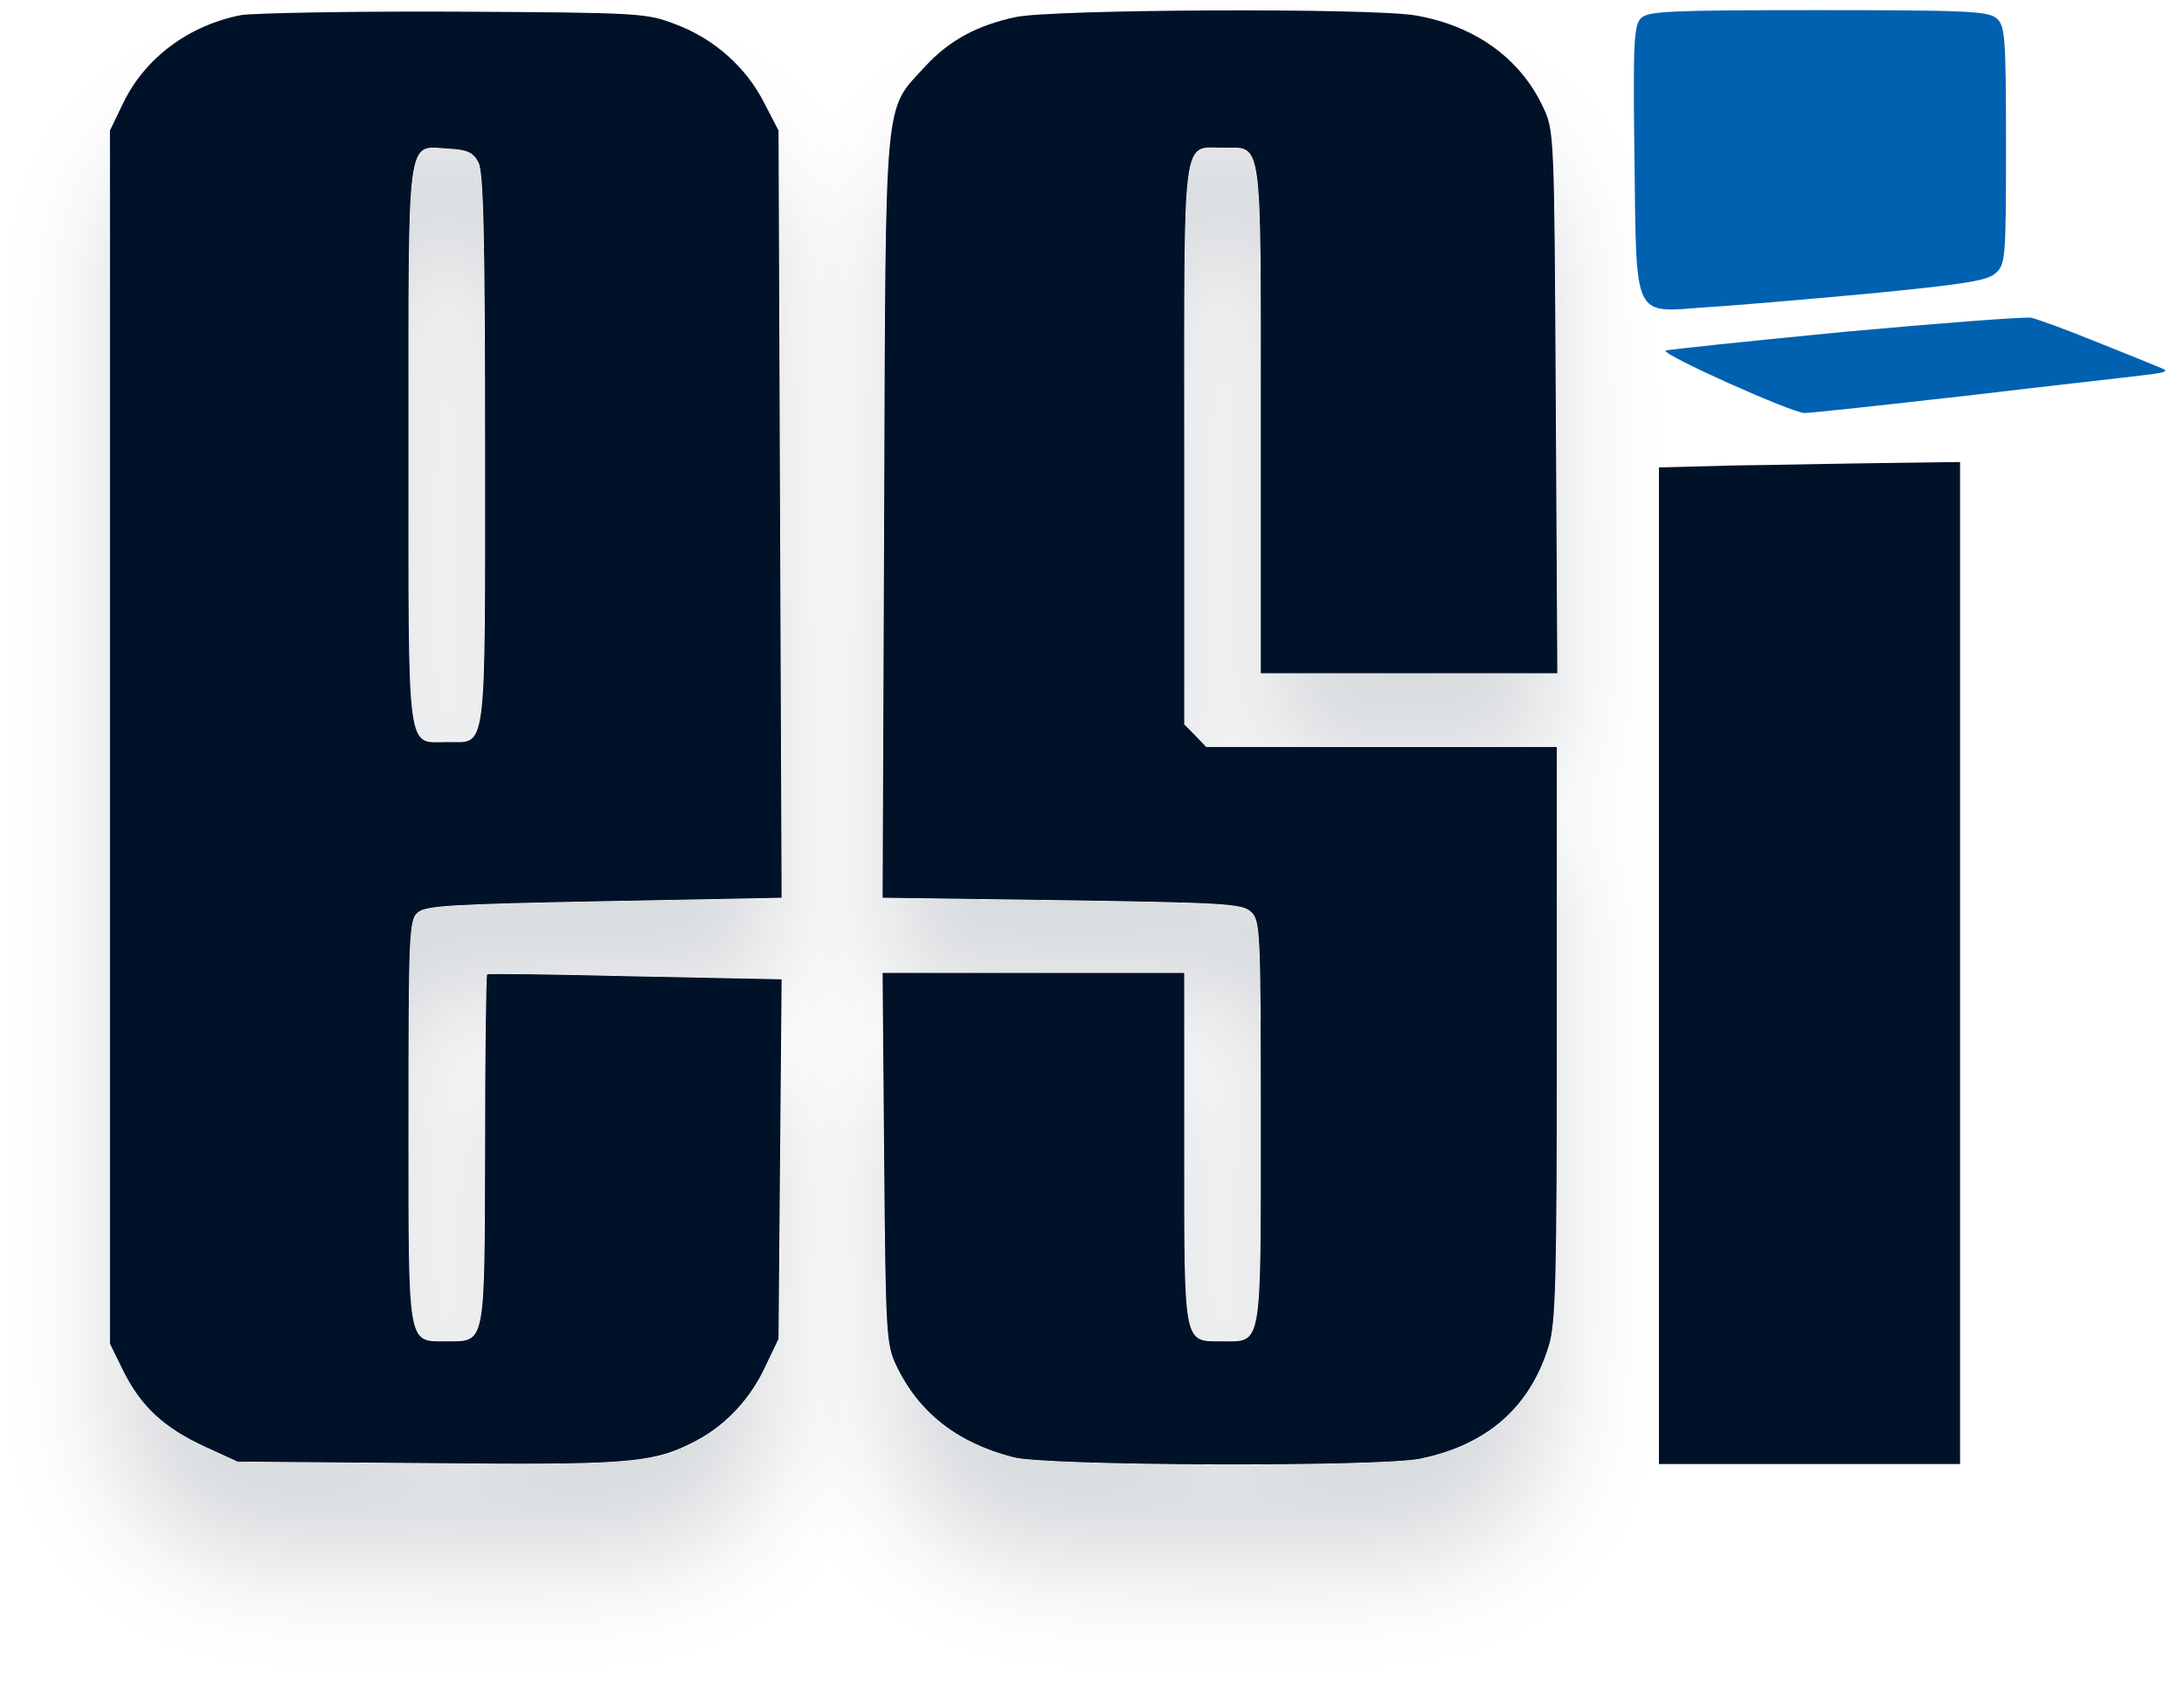
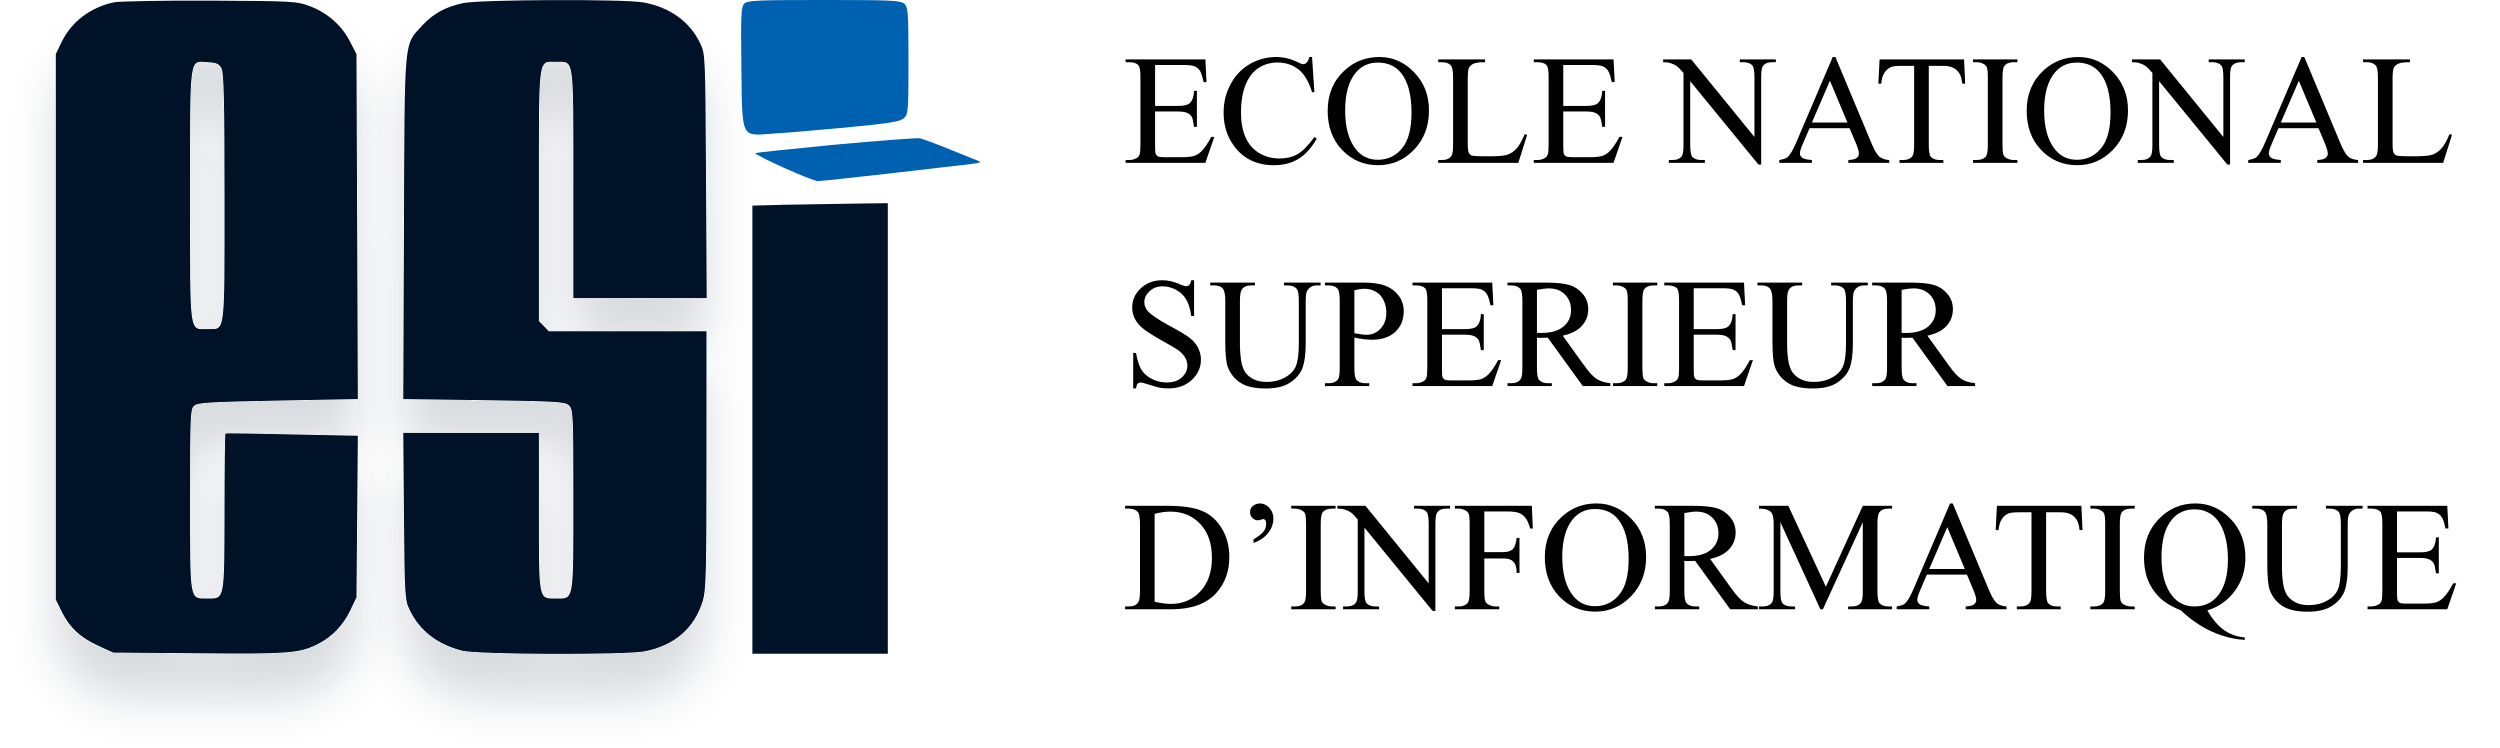
- <svg xmlns="http://www.w3.org/2000/svg" width="88" height="68" viewBox="0 0 88 68" fill="none">
-   <g filter="url(#filter0_d_1386_1595)">
-     <path d="M9.715 0.608C7.597 1.023 5.849 2.329 4.964 4.15L4.43 5.258V29.698V54.138L4.964 55.226C5.684 56.671 6.61 57.522 8.234 58.274L9.571 58.887L17.18 58.947C25.139 59.026 26.25 58.947 27.833 58.155C29.108 57.541 30.137 56.493 30.774 55.187L31.37 53.94L31.432 46.697L31.494 39.454L25.591 39.335C22.342 39.256 19.648 39.217 19.628 39.256C19.586 39.296 19.545 42.482 19.545 46.321C19.525 54.257 19.566 54.039 18.003 54.039C16.399 54.039 16.46 54.375 16.46 45.193C16.46 37.693 16.481 37.06 16.831 36.763C17.139 36.486 18.209 36.426 24.337 36.308L31.494 36.169L31.432 20.714L31.37 5.258L30.795 4.15C30.075 2.725 28.8 1.577 27.237 0.984C26.044 0.529 25.9 0.509 18.311 0.469C14.075 0.45 10.209 0.529 9.715 0.608ZM19.278 6.545C19.484 6.921 19.545 9.612 19.545 18.102C19.545 30.549 19.628 29.896 18.044 29.896C16.358 29.896 16.46 30.688 16.46 17.963C16.46 5.12 16.358 5.892 18.085 5.99C18.846 6.03 19.072 6.149 19.278 6.545Z" fill="#001228" />
+ <svg xmlns="http://www.w3.org/2000/svg" width="224" height="67" viewBox="0 0 224 67" fill="none">
+   <path d="M103.496 5.826V9.49H105.533C106.062 9.49 106.415 9.41 106.593 9.251C106.83 9.041 106.962 8.672 106.989 8.144H107.242V11.37H106.989C106.925 10.919 106.862 10.63 106.798 10.502C106.716 10.342 106.581 10.217 106.395 10.126C106.208 10.035 105.921 9.989 105.533 9.989H103.496V13.045C103.496 13.455 103.514 13.706 103.551 13.797C103.587 13.883 103.651 13.954 103.742 14.009C103.833 14.059 104.007 14.084 104.262 14.084H105.834C106.358 14.084 106.739 14.047 106.976 13.975C107.213 13.902 107.44 13.758 107.659 13.544C107.942 13.261 108.231 12.835 108.527 12.266H108.801L108.001 14.59H100.857V14.337H101.186C101.404 14.337 101.612 14.284 101.808 14.18C101.953 14.107 102.051 13.997 102.102 13.852C102.156 13.706 102.184 13.407 102.184 12.956V6.934C102.184 6.346 102.124 5.983 102.006 5.847C101.842 5.664 101.568 5.573 101.186 5.573H100.857V5.32H108.001L108.104 7.351H107.837C107.741 6.863 107.634 6.528 107.516 6.346C107.402 6.163 107.231 6.024 107.003 5.929C106.821 5.86 106.499 5.826 106.039 5.826H103.496ZM117.558 5.108L117.77 8.26H117.558C117.275 7.316 116.872 6.637 116.348 6.223C115.824 5.808 115.195 5.601 114.461 5.601C113.846 5.601 113.29 5.758 112.793 6.072C112.296 6.382 111.904 6.879 111.617 7.562C111.335 8.246 111.193 9.096 111.193 10.112C111.193 10.951 111.328 11.678 111.597 12.293C111.866 12.908 112.269 13.38 112.807 13.708C113.349 14.036 113.966 14.2 114.659 14.2C115.261 14.2 115.792 14.073 116.252 13.817C116.712 13.558 117.218 13.045 117.77 12.279L117.981 12.416C117.517 13.241 116.974 13.845 116.354 14.227C115.735 14.61 114.999 14.802 114.146 14.802C112.611 14.802 111.421 14.232 110.578 13.093C109.949 12.245 109.635 11.247 109.635 10.099C109.635 9.174 109.842 8.324 110.257 7.549C110.672 6.774 111.241 6.175 111.966 5.751C112.695 5.323 113.49 5.108 114.352 5.108C115.021 5.108 115.682 5.272 116.334 5.601C116.525 5.701 116.662 5.751 116.744 5.751C116.867 5.751 116.974 5.708 117.065 5.621C117.184 5.498 117.268 5.327 117.318 5.108H117.558ZM123.587 5.108C124.79 5.108 125.831 5.566 126.711 6.482C127.595 7.394 128.037 8.533 128.037 9.9C128.037 11.309 127.593 12.477 126.704 13.407C125.815 14.337 124.74 14.802 123.478 14.802C122.201 14.802 121.128 14.348 120.258 13.441C119.392 12.534 118.959 11.361 118.959 9.921C118.959 8.449 119.46 7.248 120.463 6.318C121.333 5.512 122.375 5.108 123.587 5.108ZM123.457 5.607C122.628 5.607 121.962 5.915 121.461 6.53C120.837 7.296 120.524 8.417 120.524 9.894C120.524 11.407 120.848 12.571 121.495 13.387C121.992 14.007 122.648 14.316 123.464 14.316C124.334 14.316 125.052 13.977 125.617 13.298C126.187 12.619 126.472 11.548 126.472 10.085C126.472 8.499 126.16 7.316 125.535 6.537C125.034 5.917 124.341 5.607 123.457 5.607ZM136.609 12.026L136.835 12.074L136.042 14.59H128.864V14.337H129.213C129.605 14.337 129.885 14.209 130.054 13.954C130.149 13.808 130.197 13.471 130.197 12.942V6.961C130.197 6.382 130.133 6.02 130.006 5.874C129.828 5.673 129.564 5.573 129.213 5.573H128.864V5.32H133.062V5.573C132.569 5.569 132.223 5.614 132.022 5.71C131.826 5.806 131.692 5.926 131.619 6.072C131.546 6.218 131.51 6.567 131.51 7.118V12.942C131.51 13.321 131.546 13.58 131.619 13.722C131.674 13.817 131.758 13.888 131.872 13.934C131.986 13.979 132.341 14.002 132.938 14.002H133.615C134.326 14.002 134.825 13.95 135.112 13.845C135.399 13.74 135.661 13.555 135.898 13.291C136.135 13.022 136.372 12.601 136.609 12.026ZM140.068 5.826V9.49H142.105C142.634 9.49 142.987 9.41 143.165 9.251C143.402 9.041 143.534 8.672 143.562 8.144H143.814V11.37H143.562C143.498 10.919 143.434 10.63 143.37 10.502C143.288 10.342 143.154 10.217 142.967 10.126C142.78 10.035 142.493 9.989 142.105 9.989H140.068V13.045C140.068 13.455 140.087 13.706 140.123 13.797C140.16 13.883 140.223 13.954 140.314 14.009C140.406 14.059 140.579 14.084 140.834 14.084H142.406C142.93 14.084 143.311 14.047 143.548 13.975C143.785 13.902 144.013 13.758 144.231 13.544C144.514 13.261 144.803 12.835 145.1 12.266H145.373L144.573 14.59H137.43V14.337H137.758C137.977 14.337 138.184 14.284 138.38 14.18C138.526 14.107 138.624 13.997 138.674 13.852C138.729 13.706 138.756 13.407 138.756 12.956V6.934C138.756 6.346 138.697 5.983 138.578 5.847C138.414 5.664 138.141 5.573 137.758 5.573H137.43V5.32H144.573L144.676 7.351H144.409C144.313 6.863 144.206 6.528 144.088 6.346C143.974 6.163 143.803 6.024 143.575 5.929C143.393 5.86 143.072 5.826 142.611 5.826H140.068ZM149.017 5.32H151.532L157.199 12.273V6.927C157.199 6.357 157.135 6.002 157.008 5.86C156.839 5.669 156.573 5.573 156.208 5.573H155.887V5.32H159.113V5.573H158.785C158.393 5.573 158.115 5.692 157.951 5.929C157.851 6.075 157.801 6.407 157.801 6.927V14.74H157.555L151.443 7.275V12.983C151.443 13.553 151.505 13.909 151.628 14.05C151.801 14.241 152.068 14.337 152.428 14.337H152.756V14.59H149.529V14.337H149.851C150.247 14.337 150.527 14.218 150.691 13.981C150.792 13.836 150.842 13.503 150.842 12.983V6.537C150.573 6.223 150.368 6.015 150.227 5.915C150.09 5.815 149.887 5.721 149.618 5.635C149.486 5.594 149.285 5.573 149.017 5.573V5.32ZM165.724 11.486H162.135L161.506 12.949C161.351 13.309 161.273 13.578 161.273 13.756C161.273 13.897 161.34 14.023 161.472 14.132C161.608 14.237 161.9 14.305 162.347 14.337V14.59H159.428V14.337C159.815 14.269 160.066 14.18 160.18 14.07C160.412 13.852 160.67 13.407 160.952 12.737L164.213 5.108H164.452L167.679 12.819C167.938 13.439 168.173 13.842 168.383 14.029C168.597 14.212 168.893 14.314 169.271 14.337V14.59H165.614V14.337C165.983 14.319 166.232 14.257 166.359 14.152C166.492 14.047 166.558 13.92 166.558 13.77C166.558 13.569 166.466 13.252 166.284 12.819L165.724 11.486ZM165.532 10.98L163.96 7.234L162.347 10.98H165.532ZM175.978 5.32L176.08 7.494H175.82C175.77 7.111 175.702 6.838 175.615 6.674C175.474 6.41 175.285 6.216 175.048 6.093C174.815 5.965 174.508 5.901 174.125 5.901H172.819V12.983C172.819 13.553 172.881 13.909 173.004 14.05C173.177 14.241 173.444 14.337 173.804 14.337H174.125V14.59H170.194V14.337H170.522C170.914 14.337 171.192 14.218 171.356 13.981C171.457 13.836 171.507 13.503 171.507 12.983V5.901H170.393C169.96 5.901 169.652 5.933 169.47 5.997C169.233 6.084 169.03 6.25 168.861 6.496C168.693 6.742 168.592 7.075 168.561 7.494H168.301L168.41 5.32H175.978ZM180.756 14.337V14.59H176.784V14.337H177.112C177.495 14.337 177.773 14.225 177.946 14.002C178.056 13.856 178.11 13.505 178.11 12.949V6.961C178.11 6.492 178.081 6.182 178.021 6.031C177.976 5.917 177.882 5.819 177.741 5.737C177.541 5.628 177.331 5.573 177.112 5.573H176.784V5.32H180.756V5.573H180.421C180.043 5.573 179.767 5.685 179.594 5.908C179.48 6.054 179.423 6.405 179.423 6.961V12.949C179.423 13.419 179.452 13.729 179.512 13.879C179.557 13.993 179.653 14.091 179.799 14.173C179.995 14.282 180.202 14.337 180.421 14.337H180.756ZM186.218 5.108C187.421 5.108 188.462 5.566 189.342 6.482C190.226 7.394 190.668 8.533 190.668 9.9C190.668 11.309 190.224 12.477 189.335 13.407C188.446 14.337 187.371 14.802 186.108 14.802C184.832 14.802 183.759 14.348 182.889 13.441C182.023 12.534 181.59 11.361 181.59 9.921C181.59 8.449 182.091 7.248 183.094 6.318C183.964 5.512 185.006 5.108 186.218 5.108ZM186.088 5.607C185.258 5.607 184.593 5.915 184.092 6.53C183.467 7.296 183.155 8.417 183.155 9.894C183.155 11.407 183.479 12.571 184.126 13.387C184.623 14.007 185.279 14.316 186.095 14.316C186.965 14.316 187.683 13.977 188.248 13.298C188.818 12.619 189.103 11.548 189.103 10.085C189.103 8.499 188.79 7.316 188.166 6.537C187.665 5.917 186.972 5.607 186.088 5.607ZM191.03 5.32H193.546L199.213 12.273V6.927C199.213 6.357 199.149 6.002 199.021 5.86C198.853 5.669 198.586 5.573 198.222 5.573H197.9V5.32H201.127V5.573H200.799C200.407 5.573 200.129 5.692 199.965 5.929C199.865 6.075 199.814 6.407 199.814 6.927V14.74H199.568L193.457 7.275V12.983C193.457 13.553 193.519 13.909 193.642 14.05C193.815 14.241 194.081 14.337 194.441 14.337H194.77V14.59H191.543V14.337H191.864C192.261 14.337 192.541 14.218 192.705 13.981C192.805 13.836 192.855 13.503 192.855 12.983V6.537C192.587 6.223 192.382 6.015 192.24 5.915C192.104 5.815 191.901 5.721 191.632 5.635C191.5 5.594 191.299 5.573 191.03 5.573V5.32ZM207.737 11.486H204.148L203.52 12.949C203.365 13.309 203.287 13.578 203.287 13.756C203.287 13.897 203.353 14.023 203.485 14.132C203.622 14.237 203.914 14.305 204.36 14.337V14.59H201.441V14.337C201.829 14.269 202.079 14.18 202.193 14.07C202.426 13.852 202.683 13.407 202.966 12.737L206.227 5.108H206.466L209.692 12.819C209.952 13.439 210.187 13.842 210.396 14.029C210.611 14.212 210.907 14.314 211.285 14.337V14.59H207.628V14.337C207.997 14.319 208.245 14.257 208.373 14.152C208.505 14.047 208.571 13.92 208.571 13.77C208.571 13.569 208.48 13.252 208.298 12.819L207.737 11.486ZM207.546 10.98L205.974 7.234L204.36 10.98H207.546ZM219.475 12.026L219.7 12.074L218.907 14.59H211.729V14.337H212.078C212.47 14.337 212.75 14.209 212.919 13.954C213.015 13.808 213.062 13.471 213.062 12.942V6.961C213.062 6.382 212.999 6.02 212.871 5.874C212.693 5.673 212.429 5.573 212.078 5.573H211.729V5.32H215.927V5.573C215.435 5.569 215.088 5.614 214.888 5.71C214.692 5.806 214.557 5.926 214.484 6.072C214.411 6.218 214.375 6.567 214.375 7.118V12.942C214.375 13.321 214.411 13.58 214.484 13.722C214.539 13.817 214.623 13.888 214.737 13.934C214.851 13.979 215.207 14.002 215.804 14.002H216.48C217.191 14.002 217.69 13.95 217.978 13.845C218.265 13.74 218.527 13.555 218.764 13.291C219.001 13.022 219.238 12.601 219.475 12.026ZM106.989 25.108V28.314H106.736C106.654 27.699 106.506 27.209 106.292 26.845C106.082 26.48 105.782 26.191 105.39 25.977C104.998 25.762 104.592 25.655 104.173 25.655C103.699 25.655 103.307 25.801 102.997 26.093C102.687 26.38 102.532 26.708 102.532 27.077C102.532 27.36 102.63 27.617 102.826 27.85C103.109 28.191 103.781 28.647 104.843 29.217C105.709 29.682 106.299 30.039 106.613 30.29C106.932 30.536 107.176 30.828 107.345 31.165C107.518 31.502 107.604 31.855 107.604 32.225C107.604 32.926 107.331 33.533 106.784 34.043C106.242 34.549 105.542 34.802 104.686 34.802C104.417 34.802 104.164 34.781 103.927 34.74C103.785 34.717 103.492 34.635 103.045 34.494C102.603 34.348 102.323 34.275 102.204 34.275C102.09 34.275 101.999 34.31 101.931 34.378C101.867 34.446 101.819 34.588 101.787 34.802H101.534V31.623H101.787C101.906 32.288 102.065 32.787 102.266 33.12C102.466 33.448 102.771 33.722 103.182 33.94C103.596 34.159 104.05 34.269 104.542 34.269C105.112 34.269 105.561 34.118 105.889 33.817C106.221 33.517 106.388 33.161 106.388 32.751C106.388 32.523 106.324 32.293 106.196 32.06C106.073 31.828 105.88 31.612 105.615 31.411C105.438 31.274 104.952 30.985 104.159 30.543C103.366 30.096 102.801 29.741 102.464 29.477C102.131 29.212 101.878 28.921 101.705 28.602C101.532 28.283 101.445 27.932 101.445 27.549C101.445 26.884 101.701 26.311 102.211 25.833C102.721 25.35 103.371 25.108 104.159 25.108C104.651 25.108 105.173 25.229 105.725 25.471C105.98 25.585 106.16 25.642 106.265 25.642C106.383 25.642 106.479 25.607 106.552 25.539C106.629 25.466 106.691 25.323 106.736 25.108H106.989ZM115.042 25.573V25.32H118.323V25.573H117.975C117.61 25.573 117.33 25.726 117.134 26.031C117.038 26.172 116.99 26.501 116.99 27.016V30.775C116.99 31.705 116.897 32.427 116.71 32.942C116.528 33.453 116.165 33.893 115.623 34.262C115.085 34.626 114.352 34.809 113.422 34.809C112.41 34.809 111.642 34.633 111.118 34.282C110.594 33.931 110.223 33.46 110.004 32.867C109.858 32.462 109.785 31.701 109.785 30.584V26.961C109.785 26.391 109.705 26.018 109.546 25.84C109.391 25.662 109.138 25.573 108.787 25.573H108.438V25.32H112.444V25.573H112.089C111.706 25.573 111.433 25.694 111.269 25.936C111.155 26.1 111.098 26.441 111.098 26.961V31.001C111.098 31.361 111.13 31.773 111.193 32.238C111.262 32.703 111.382 33.065 111.556 33.325C111.729 33.585 111.977 33.799 112.301 33.968C112.629 34.136 113.03 34.221 113.504 34.221C114.11 34.221 114.652 34.089 115.131 33.824C115.609 33.56 115.935 33.223 116.108 32.812C116.286 32.398 116.375 31.698 116.375 30.714V26.961C116.375 26.382 116.311 26.02 116.184 25.874C116.006 25.674 115.742 25.573 115.391 25.573H115.042ZM121.352 30.249V32.949C121.352 33.533 121.415 33.895 121.543 34.036C121.716 34.237 121.978 34.337 122.329 34.337H122.685V34.59H118.713V34.337H119.062C119.453 34.337 119.734 34.209 119.902 33.954C119.993 33.813 120.039 33.478 120.039 32.949V26.961C120.039 26.378 119.978 26.015 119.854 25.874C119.677 25.674 119.412 25.573 119.062 25.573H118.713V25.32H122.11C122.94 25.32 123.594 25.407 124.072 25.58C124.551 25.749 124.954 26.036 125.282 26.441C125.61 26.847 125.774 27.328 125.774 27.884C125.774 28.64 125.524 29.256 125.022 29.73C124.526 30.203 123.822 30.44 122.91 30.44C122.687 30.44 122.445 30.424 122.186 30.393C121.926 30.361 121.648 30.313 121.352 30.249ZM121.352 29.859C121.593 29.905 121.807 29.939 121.994 29.962C122.181 29.985 122.34 29.996 122.473 29.996C122.947 29.996 123.354 29.814 123.696 29.449C124.043 29.08 124.216 28.604 124.216 28.02C124.216 27.619 124.134 27.248 123.97 26.906C123.806 26.56 123.573 26.302 123.272 26.134C122.972 25.961 122.63 25.874 122.247 25.874C122.015 25.874 121.716 25.917 121.352 26.004V29.859ZM129.199 25.826V29.49H131.236C131.765 29.49 132.118 29.41 132.296 29.251C132.533 29.041 132.665 28.672 132.692 28.144H132.945V31.37H132.692C132.629 30.919 132.565 30.63 132.501 30.502C132.419 30.342 132.285 30.217 132.098 30.126C131.911 30.035 131.624 29.989 131.236 29.989H129.199V33.045C129.199 33.455 129.217 33.706 129.254 33.797C129.29 33.883 129.354 33.954 129.445 34.009C129.536 34.059 129.71 34.084 129.965 34.084H131.537C132.061 34.084 132.442 34.047 132.679 33.975C132.916 33.902 133.144 33.758 133.362 33.544C133.645 33.261 133.934 32.835 134.23 32.266H134.504L133.704 34.59H126.561V34.337H126.889C127.107 34.337 127.315 34.285 127.511 34.18C127.657 34.107 127.755 33.997 127.805 33.852C127.859 33.706 127.887 33.407 127.887 32.956V26.934C127.887 26.346 127.827 25.983 127.709 25.847C127.545 25.664 127.271 25.573 126.889 25.573H126.561V25.32H133.704L133.807 27.351H133.54C133.444 26.863 133.337 26.528 133.219 26.346C133.105 26.163 132.934 26.024 132.706 25.929C132.524 25.86 132.202 25.826 131.742 25.826H129.199ZM144.293 34.59H141.818L138.681 30.256C138.448 30.265 138.259 30.27 138.113 30.27C138.054 30.27 137.99 30.27 137.922 30.27C137.854 30.265 137.783 30.26 137.71 30.256V32.949C137.71 33.533 137.774 33.895 137.901 34.036C138.075 34.237 138.334 34.337 138.681 34.337H139.043V34.59H135.071V34.337H135.42C135.812 34.337 136.092 34.209 136.261 33.954C136.356 33.813 136.404 33.478 136.404 32.949V26.961C136.404 26.378 136.34 26.015 136.213 25.874C136.035 25.674 135.771 25.573 135.42 25.573H135.071V25.32H138.448C139.433 25.32 140.157 25.393 140.622 25.539C141.091 25.68 141.488 25.945 141.812 26.332C142.14 26.715 142.304 27.173 142.304 27.706C142.304 28.276 142.117 28.77 141.743 29.189C141.374 29.609 140.8 29.905 140.021 30.078L141.935 32.737C142.372 33.348 142.748 33.754 143.062 33.954C143.377 34.155 143.787 34.282 144.293 34.337V34.59ZM137.71 29.825C137.797 29.825 137.872 29.828 137.936 29.832C137.999 29.832 138.052 29.832 138.093 29.832C138.977 29.832 139.642 29.641 140.089 29.258C140.54 28.875 140.766 28.387 140.766 27.795C140.766 27.216 140.583 26.747 140.219 26.387C139.859 26.022 139.38 25.84 138.783 25.84C138.519 25.84 138.161 25.883 137.71 25.97V29.825ZM148.49 34.337V34.59H144.519V34.337H144.847C145.229 34.337 145.507 34.225 145.681 34.002C145.79 33.856 145.845 33.505 145.845 32.949V26.961C145.845 26.491 145.815 26.182 145.756 26.031C145.71 25.917 145.617 25.819 145.476 25.737C145.275 25.628 145.065 25.573 144.847 25.573H144.519V25.32H148.49V25.573H148.155C147.777 25.573 147.501 25.685 147.328 25.908C147.214 26.054 147.157 26.405 147.157 26.961V32.949C147.157 33.419 147.187 33.728 147.246 33.879C147.292 33.993 147.387 34.091 147.533 34.173C147.729 34.282 147.937 34.337 148.155 34.337H148.49ZM151.758 25.826V29.49H153.795C154.324 29.49 154.677 29.41 154.854 29.251C155.091 29.041 155.224 28.672 155.251 28.144H155.504V31.37H155.251C155.187 30.919 155.123 30.63 155.06 30.502C154.978 30.342 154.843 30.217 154.656 30.126C154.469 30.035 154.182 29.989 153.795 29.989H151.758V33.045C151.758 33.455 151.776 33.706 151.812 33.797C151.849 33.883 151.913 33.954 152.004 34.009C152.095 34.059 152.268 34.084 152.523 34.084H154.096C154.62 34.084 155 34.047 155.237 33.975C155.474 33.902 155.702 33.758 155.921 33.544C156.203 33.261 156.493 32.835 156.789 32.266H157.062L156.263 34.59H149.119V34.337H149.447C149.666 34.337 149.873 34.285 150.069 34.18C150.215 34.107 150.313 33.997 150.363 33.852C150.418 33.706 150.445 33.407 150.445 32.956V26.934C150.445 26.346 150.386 25.983 150.268 25.847C150.104 25.664 149.83 25.573 149.447 25.573H149.119V25.32H156.263L156.365 27.351H156.099C156.003 26.863 155.896 26.528 155.777 26.346C155.663 26.163 155.493 26.024 155.265 25.929C155.082 25.86 154.761 25.826 154.301 25.826H151.758ZM164.069 25.573V25.32H167.351V25.573H167.002C166.637 25.573 166.357 25.726 166.161 26.031C166.065 26.172 166.018 26.501 166.018 27.016V30.775C166.018 31.705 165.924 32.427 165.737 32.942C165.555 33.453 165.193 33.893 164.65 34.262C164.113 34.626 163.379 34.809 162.449 34.809C161.438 34.809 160.67 34.633 160.146 34.282C159.621 33.931 159.25 33.46 159.031 32.867C158.885 32.462 158.812 31.701 158.812 30.584V26.961C158.812 26.391 158.733 26.018 158.573 25.84C158.418 25.662 158.165 25.573 157.814 25.573H157.466V25.32H161.472V25.573H161.116C160.733 25.573 160.46 25.694 160.296 25.936C160.182 26.1 160.125 26.441 160.125 26.961V31.001C160.125 31.361 160.157 31.773 160.221 32.238C160.289 32.703 160.41 33.065 160.583 33.325C160.756 33.585 161.005 33.799 161.328 33.968C161.656 34.136 162.057 34.221 162.531 34.221C163.137 34.221 163.68 34.089 164.158 33.824C164.637 33.56 164.963 33.223 165.136 32.812C165.313 32.398 165.402 31.698 165.402 30.714V26.961C165.402 26.382 165.339 26.02 165.211 25.874C165.033 25.674 164.769 25.573 164.418 25.573H164.069ZM176.969 34.59H174.494L171.356 30.256C171.124 30.265 170.935 30.27 170.789 30.27C170.73 30.27 170.666 30.27 170.598 30.27C170.529 30.265 170.459 30.26 170.386 30.256V32.949C170.386 33.533 170.45 33.895 170.577 34.036C170.75 34.237 171.01 34.337 171.356 34.337H171.719V34.59H167.747V34.337H168.096C168.488 34.337 168.768 34.209 168.937 33.954C169.032 33.813 169.08 33.478 169.08 32.949V26.961C169.08 26.378 169.016 26.015 168.889 25.874C168.711 25.674 168.447 25.573 168.096 25.573H167.747V25.32H171.124C172.108 25.32 172.833 25.393 173.298 25.539C173.767 25.68 174.164 25.945 174.487 26.332C174.815 26.715 174.979 27.173 174.979 27.706C174.979 28.276 174.793 28.77 174.419 29.189C174.05 29.609 173.476 29.905 172.696 30.078L174.61 32.737C175.048 33.348 175.424 33.754 175.738 33.954C176.053 34.155 176.463 34.282 176.969 34.337V34.59ZM170.386 29.825C170.472 29.825 170.548 29.828 170.611 29.832C170.675 29.832 170.728 29.832 170.769 29.832C171.653 29.832 172.318 29.641 172.765 29.258C173.216 28.875 173.441 28.387 173.441 27.795C173.441 27.216 173.259 26.747 172.895 26.387C172.535 26.022 172.056 25.84 171.459 25.84C171.195 25.84 170.837 25.883 170.386 25.97V29.825ZM100.81 54.59V54.337H101.158C101.55 54.337 101.828 54.212 101.992 53.961C102.092 53.81 102.143 53.473 102.143 52.949V46.961C102.143 46.382 102.079 46.02 101.951 45.874C101.773 45.673 101.509 45.573 101.158 45.573H100.81V45.32H104.583C105.968 45.32 107.021 45.477 107.741 45.792C108.466 46.106 109.047 46.63 109.484 47.364C109.926 48.098 110.147 48.946 110.147 49.907C110.147 51.197 109.756 52.275 108.972 53.141C108.092 54.107 106.752 54.59 104.952 54.59H100.81ZM103.455 53.92C104.034 54.047 104.519 54.111 104.911 54.111C105.968 54.111 106.846 53.74 107.543 52.997C108.24 52.254 108.589 51.247 108.589 49.976C108.589 48.695 108.24 47.685 107.543 46.947C106.846 46.209 105.95 45.84 104.856 45.84C104.446 45.84 103.979 45.906 103.455 46.038V53.92ZM112.314 48.649V48.328C112.784 48.05 113.103 47.79 113.271 47.549C113.39 47.376 113.449 47.168 113.449 46.927C113.449 46.785 113.424 46.681 113.374 46.612C113.319 46.544 113.26 46.51 113.196 46.51C113.146 46.51 113.08 46.526 112.998 46.558C112.88 46.599 112.782 46.619 112.704 46.619C112.522 46.619 112.36 46.551 112.219 46.414C112.077 46.277 112.007 46.106 112.007 45.901C112.007 45.673 112.077 45.496 112.219 45.368C112.41 45.195 112.638 45.108 112.902 45.108C113.208 45.108 113.481 45.238 113.723 45.498C113.969 45.753 114.092 46.072 114.092 46.455C114.092 46.993 113.889 47.483 113.483 47.925C113.215 48.217 112.825 48.458 112.314 48.649ZM119.67 54.337V54.59H115.698V54.337H116.026C116.409 54.337 116.687 54.225 116.86 54.002C116.97 53.856 117.024 53.505 117.024 52.949V46.961C117.024 46.492 116.995 46.182 116.936 46.031C116.89 45.917 116.797 45.819 116.655 45.737C116.455 45.628 116.245 45.573 116.026 45.573H115.698V45.32H119.67V45.573H119.335C118.957 45.573 118.681 45.685 118.508 45.908C118.394 46.054 118.337 46.405 118.337 46.961V52.949C118.337 53.419 118.367 53.728 118.426 53.879C118.471 53.993 118.567 54.091 118.713 54.173C118.909 54.282 119.116 54.337 119.335 54.337H119.67ZM119.827 45.32H122.343L128.01 52.273V46.927C128.01 46.357 127.946 46.002 127.818 45.86C127.65 45.669 127.383 45.573 127.019 45.573H126.697V45.32H129.924V45.573H129.596C129.204 45.573 128.926 45.692 128.762 45.929C128.661 46.075 128.611 46.407 128.611 46.927V54.74H128.365L122.254 47.275V52.983C122.254 53.553 122.315 53.908 122.438 54.05C122.612 54.241 122.878 54.337 123.238 54.337H123.566V54.59H120.34V54.337H120.661C121.058 54.337 121.338 54.218 121.502 53.981C121.602 53.836 121.652 53.503 121.652 52.983V46.537C121.383 46.223 121.178 46.015 121.037 45.915C120.9 45.815 120.698 45.721 120.429 45.635C120.297 45.594 120.096 45.573 119.827 45.573V45.32ZM132.993 45.826V49.47H134.682C135.069 49.47 135.352 49.385 135.529 49.217C135.712 49.044 135.832 48.704 135.892 48.198H136.145V51.336H135.892C135.887 50.976 135.839 50.712 135.748 50.543C135.661 50.374 135.538 50.249 135.379 50.167C135.224 50.08 134.992 50.037 134.682 50.037H132.993V52.949C132.993 53.419 133.023 53.728 133.082 53.879C133.128 53.993 133.223 54.091 133.369 54.173C133.57 54.282 133.779 54.337 133.998 54.337H134.333V54.59H130.354V54.337H130.683C131.065 54.337 131.343 54.225 131.517 54.002C131.626 53.856 131.681 53.505 131.681 52.949V46.961C131.681 46.492 131.651 46.182 131.592 46.031C131.546 45.917 131.453 45.819 131.312 45.737C131.116 45.628 130.906 45.573 130.683 45.573H130.354V45.32H137.252L137.341 47.357H137.102C136.983 46.925 136.844 46.608 136.685 46.407C136.53 46.202 136.336 46.054 136.104 45.963C135.876 45.872 135.52 45.826 135.037 45.826H132.993ZM143.042 45.108C144.245 45.108 145.286 45.566 146.166 46.482C147.05 47.394 147.492 48.533 147.492 49.9C147.492 51.309 147.048 52.477 146.159 53.407C145.271 54.337 144.195 54.802 142.933 54.802C141.657 54.802 140.583 54.348 139.713 53.441C138.847 52.535 138.414 51.361 138.414 49.921C138.414 48.449 138.915 47.248 139.918 46.318C140.788 45.512 141.83 45.108 143.042 45.108ZM142.912 45.607C142.083 45.607 141.417 45.915 140.916 46.53C140.292 47.296 139.979 48.417 139.979 49.894C139.979 51.407 140.303 52.571 140.95 53.387C141.447 54.007 142.103 54.316 142.919 54.316C143.789 54.316 144.507 53.977 145.072 53.298C145.642 52.619 145.927 51.548 145.927 50.085C145.927 48.499 145.615 47.316 144.99 46.537C144.489 45.917 143.796 45.607 142.912 45.607ZM157.5 54.59H155.025L151.888 50.256C151.655 50.265 151.466 50.27 151.32 50.27C151.261 50.27 151.197 50.27 151.129 50.27C151.061 50.265 150.99 50.26 150.917 50.256V52.949C150.917 53.533 150.981 53.895 151.108 54.036C151.282 54.237 151.541 54.337 151.888 54.337H152.25V54.59H148.278V54.337H148.627C149.019 54.337 149.299 54.209 149.468 53.954C149.563 53.813 149.611 53.478 149.611 52.949V46.961C149.611 46.378 149.548 46.015 149.42 45.874C149.242 45.673 148.978 45.573 148.627 45.573H148.278V45.32H151.655C152.64 45.32 153.364 45.393 153.829 45.539C154.299 45.68 154.695 45.945 155.019 46.332C155.347 46.715 155.511 47.173 155.511 47.706C155.511 48.276 155.324 48.77 154.95 49.19C154.581 49.609 154.007 49.905 153.228 50.078L155.142 52.737C155.579 53.348 155.955 53.754 156.27 53.954C156.584 54.155 156.994 54.282 157.5 54.337V54.59ZM150.917 49.825C151.004 49.825 151.079 49.828 151.143 49.832C151.206 49.832 151.259 49.832 151.3 49.832C152.184 49.832 152.849 49.641 153.296 49.258C153.747 48.875 153.973 48.387 153.973 47.795C153.973 47.216 153.79 46.747 153.426 46.387C153.066 46.022 152.587 45.84 151.99 45.84C151.726 45.84 151.368 45.883 150.917 45.97V49.825ZM163.105 54.59L159.523 46.79V52.983C159.523 53.553 159.585 53.908 159.708 54.05C159.877 54.241 160.143 54.337 160.508 54.337H160.836V54.59H157.609V54.337H157.938C158.329 54.337 158.607 54.218 158.771 53.981C158.872 53.836 158.922 53.503 158.922 52.983V46.927C158.922 46.517 158.876 46.22 158.785 46.038C158.721 45.906 158.603 45.797 158.43 45.71C158.261 45.619 157.988 45.573 157.609 45.573V45.32H160.234L163.598 52.573L166.906 45.32H169.531V45.573H169.21C168.813 45.573 168.533 45.692 168.369 45.929C168.269 46.075 168.219 46.407 168.219 46.927V52.983C168.219 53.553 168.283 53.908 168.41 54.05C168.579 54.241 168.845 54.337 169.21 54.337H169.531V54.59H165.594V54.337H165.922C166.318 54.337 166.596 54.218 166.756 53.981C166.856 53.836 166.906 53.503 166.906 52.983V46.79L163.331 54.59H163.105ZM176.237 51.486H172.648L172.02 52.949C171.865 53.309 171.787 53.578 171.787 53.756C171.787 53.897 171.853 54.023 171.985 54.132C172.122 54.237 172.414 54.305 172.86 54.337V54.59H169.941V54.337C170.329 54.269 170.579 54.18 170.693 54.07C170.926 53.852 171.183 53.407 171.466 52.737L174.727 45.108H174.966L178.192 52.819C178.452 53.439 178.687 53.842 178.896 54.029C179.111 54.212 179.407 54.314 179.785 54.337V54.59H176.128V54.337C176.497 54.319 176.745 54.257 176.873 54.152C177.005 54.047 177.071 53.92 177.071 53.77C177.071 53.569 176.98 53.252 176.798 52.819L176.237 51.486ZM176.046 50.98L174.474 47.234L172.86 50.98H176.046ZM186.491 45.32L186.594 47.494H186.334C186.284 47.111 186.215 46.838 186.129 46.674C185.988 46.41 185.799 46.216 185.562 46.093C185.329 45.965 185.021 45.901 184.639 45.901H183.333V52.983C183.333 53.553 183.395 53.908 183.518 54.05C183.691 54.241 183.957 54.337 184.317 54.337H184.639V54.59H180.708V54.337H181.036C181.428 54.337 181.706 54.218 181.87 53.981C181.97 53.836 182.021 53.503 182.021 52.983V45.901H180.906C180.473 45.901 180.166 45.933 179.983 45.997C179.746 46.084 179.544 46.25 179.375 46.496C179.206 46.742 179.106 47.075 179.074 47.494H178.814L178.924 45.32H186.491ZM191.27 54.337V54.59H187.298V54.337H187.626C188.009 54.337 188.287 54.225 188.46 54.002C188.569 53.856 188.624 53.505 188.624 52.949V46.961C188.624 46.492 188.594 46.182 188.535 46.031C188.49 45.917 188.396 45.819 188.255 45.737C188.054 45.628 187.845 45.573 187.626 45.573H187.298V45.32H191.27V45.573H190.935C190.556 45.573 190.281 45.685 190.107 45.908C189.993 46.054 189.937 46.405 189.937 46.961V52.949C189.937 53.419 189.966 53.728 190.025 53.879C190.071 53.993 190.167 54.091 190.312 54.173C190.508 54.282 190.716 54.337 190.935 54.337H191.27ZM197.777 54.692C198.242 55.495 198.743 56.085 199.281 56.463C199.824 56.841 200.439 57.058 201.127 57.112V57.331C200.498 57.308 199.826 57.181 199.11 56.948C198.395 56.72 197.716 56.401 197.073 55.991C196.435 55.586 195.884 55.153 195.419 54.692C194.763 54.428 194.243 54.148 193.86 53.852C193.304 53.41 192.871 52.867 192.562 52.225C192.256 51.578 192.104 50.814 192.104 49.935C192.104 48.549 192.552 47.398 193.45 46.482C194.348 45.566 195.435 45.108 196.711 45.108C197.923 45.108 198.971 45.569 199.855 46.489C200.744 47.405 201.188 48.563 201.188 49.962C201.188 51.097 200.872 52.092 200.238 52.949C199.609 53.806 198.789 54.387 197.777 54.692ZM196.629 45.635C195.799 45.635 195.132 45.931 194.626 46.523C193.988 47.266 193.669 48.403 193.669 49.935C193.669 51.434 193.993 52.589 194.64 53.4C195.141 54.025 195.804 54.337 196.629 54.337C197.486 54.337 198.176 54.025 198.7 53.4C199.315 52.662 199.623 51.573 199.623 50.133C199.623 49.025 199.454 48.093 199.117 47.337C198.857 46.754 198.511 46.325 198.078 46.052C197.65 45.774 197.167 45.635 196.629 45.635ZM208.407 45.573V45.32H211.688V45.573H211.34C210.975 45.573 210.695 45.726 210.499 46.031C210.403 46.172 210.355 46.501 210.355 47.016V50.775C210.355 51.705 210.262 52.427 210.075 52.942C209.893 53.453 209.531 53.893 208.988 54.262C208.451 54.626 207.717 54.809 206.787 54.809C205.775 54.809 205.007 54.633 204.483 54.282C203.959 53.931 203.588 53.46 203.369 52.867C203.223 52.462 203.15 51.7 203.15 50.584V46.961C203.15 46.391 203.071 46.018 202.911 45.84C202.756 45.662 202.503 45.573 202.152 45.573H201.804V45.32H205.81V45.573H205.454C205.071 45.573 204.798 45.694 204.634 45.935C204.52 46.1 204.463 46.441 204.463 46.961V51.001C204.463 51.361 204.495 51.773 204.559 52.238C204.627 52.703 204.748 53.065 204.921 53.325C205.094 53.585 205.342 53.799 205.666 53.968C205.994 54.136 206.395 54.221 206.869 54.221C207.475 54.221 208.018 54.089 208.496 53.824C208.975 53.56 209.3 53.223 209.474 52.812C209.651 52.398 209.74 51.698 209.74 50.714V46.961C209.74 46.382 209.676 46.02 209.549 45.874C209.371 45.673 209.107 45.573 208.756 45.573H208.407ZM214.771 45.826V49.49H216.809C217.337 49.49 217.69 49.41 217.868 49.251C218.105 49.041 218.237 48.672 218.265 48.144H218.518V51.37H218.265C218.201 50.919 218.137 50.63 218.073 50.502C217.991 50.342 217.857 50.217 217.67 50.126C217.483 50.035 217.196 49.989 216.809 49.989H214.771V53.045C214.771 53.455 214.79 53.706 214.826 53.797C214.863 53.883 214.926 53.954 215.018 54.009C215.109 54.059 215.282 54.084 215.537 54.084H217.109C217.633 54.084 218.014 54.047 218.251 53.975C218.488 53.902 218.716 53.758 218.935 53.544C219.217 53.261 219.507 52.835 219.803 52.266H220.076L219.276 54.59H212.133V54.337H212.461C212.68 54.337 212.887 54.285 213.083 54.18C213.229 54.107 213.327 53.997 213.377 53.852C213.432 53.706 213.459 53.407 213.459 52.956V46.934C213.459 46.346 213.4 45.983 213.281 45.847C213.117 45.664 212.844 45.573 212.461 45.573H212.133V45.32H219.276L219.379 47.351H219.112C219.017 46.863 218.91 46.528 218.791 46.346C218.677 46.163 218.506 46.024 218.278 45.929C218.096 45.86 217.775 45.826 217.314 45.826H214.771Z" fill="black" />
+   <g filter="url(#filter0_d_2933_6536)">
+     <path d="M10.285 0.196C8.167 0.611 6.419 1.917 5.535 3.738L5 4.846V29.286V53.726L5.535 54.814C6.254 56.259 7.18 57.11 8.805 57.862L10.141 58.475L17.751 58.534C25.709 58.614 26.82 58.534 28.404 57.743C29.678 57.129 30.707 56.081 31.344 54.775L31.941 53.528L32.002 46.285L32.064 39.042L26.162 38.923C22.913 38.844 20.218 38.804 20.198 38.844C20.157 38.884 20.116 42.07 20.116 45.909C20.095 53.844 20.136 53.627 18.573 53.627C16.969 53.627 17.031 53.963 17.031 44.781C17.031 37.281 17.051 36.648 17.401 36.351C17.709 36.074 18.779 36.014 24.907 35.895L32.064 35.757L32.002 20.302L31.941 4.846L31.365 3.738C30.645 2.313 29.37 1.165 27.807 0.572C26.614 0.117 26.47 0.097 18.882 0.057C14.645 0.037 10.779 0.117 10.285 0.196ZM19.848 6.132C20.054 6.508 20.116 9.2 20.116 17.689C20.116 30.137 20.198 29.484 18.614 29.484C16.928 29.484 17.031 30.275 17.031 17.551C17.031 4.708 16.928 5.479 18.655 5.578C19.416 5.618 19.643 5.737 19.848 6.132Z" fill="#001228" />
  </g>
-   <g filter="url(#filter1_d_1386_1595)">
-     <path d="M40.93 0.687C39.346 1.024 38.236 1.637 37.269 2.686C35.604 4.506 35.686 3.537 35.624 20.813L35.562 36.169L42.781 36.268C49.3 36.367 50.041 36.407 50.39 36.723C50.781 37.06 50.801 37.396 50.801 45.233C50.801 54.435 50.863 54.039 49.218 54.039C47.675 54.039 47.717 54.237 47.717 46.262V39.197H41.629H35.562L35.624 46.658C35.686 53.821 35.706 54.178 36.138 55.068C37.043 56.928 38.586 58.135 40.827 58.709C42.164 59.066 55.573 59.105 57.218 58.769C59.912 58.215 61.639 56.711 62.4 54.237C62.688 53.327 62.73 51.605 62.73 41.631V30.094H55.675H48.601L48.169 29.639L47.717 29.184V17.884C47.717 5.16 47.614 5.951 49.3 5.951C50.884 5.951 50.801 5.397 50.801 16.895V27.126H56.766H62.75L62.688 16.182C62.627 5.258 62.627 5.258 62.154 4.269C61.228 2.33 59.418 1.043 57.074 0.628C55.367 0.311 42.411 0.371 40.93 0.687Z" fill="#001228" />
+   <g filter="url(#filter1_d_2933_6536)">
+     <path d="M41.5 0.277C39.917 0.613 38.806 1.227 37.84 2.276C36.174 4.096 36.256 3.127 36.194 20.403L36.133 35.759L43.351 35.858C49.87 35.957 50.611 35.997 50.961 36.313C51.351 36.65 51.372 36.986 51.372 44.823C51.372 54.025 51.434 53.629 49.788 53.629C48.246 53.629 48.287 53.827 48.287 45.852V38.787H42.2H36.133L36.194 46.248C36.256 53.411 36.277 53.767 36.709 54.658C37.614 56.518 39.156 57.725 41.398 58.299C42.734 58.655 56.143 58.695 57.788 58.358C60.482 57.804 62.21 56.3 62.971 53.827C63.259 52.916 63.3 51.195 63.3 41.221V29.684H56.246H49.171L48.739 29.229L48.287 28.773V17.474C48.287 4.749 48.184 5.541 49.87 5.541C51.454 5.541 51.372 4.987 51.372 16.484V26.715H57.336H63.32L63.259 15.772C63.197 4.848 63.197 4.848 62.724 3.859C61.798 1.92 59.989 0.633 57.644 0.218C55.937 -0.099 42.981 -0.04 41.5 0.277Z" fill="#001228" />
  </g>
-   <path d="M66.124 0.726C65.836 1.023 65.795 1.676 65.857 6.346C65.939 12.916 65.775 12.6 68.695 12.382C69.764 12.322 72.746 12.065 75.317 11.828C79.163 11.452 80.047 11.313 80.397 11.016C80.808 10.66 80.828 10.443 80.828 5.851C80.828 1.458 80.787 1.043 80.458 0.746C80.109 0.449 79.307 0.409 73.26 0.409C67.255 0.409 66.433 0.449 66.124 0.726Z" fill="#0061B1" />
-   <path d="M74.27 13.373C70.404 13.749 67.175 14.086 67.113 14.125C66.949 14.284 72.213 16.639 72.707 16.639C72.974 16.639 75.895 16.322 79.206 15.946C82.537 15.55 85.766 15.194 86.383 15.115C87.226 15.016 87.411 14.957 87.103 14.838C86.876 14.739 85.704 14.264 84.511 13.789C83.298 13.294 82.105 12.859 81.838 12.8C81.571 12.76 78.157 13.017 74.27 13.373Z" fill="#0061B1" />
-   <path d="M69.887 18.753L66.844 18.832V38.898V58.984H72.911H78.977V38.799V18.614L75.954 18.654C74.268 18.674 71.553 18.733 69.887 18.753Z" fill="#001228" />
+   <path d="M66.694 0.316C66.406 0.613 66.365 1.266 66.427 5.936C66.509 12.506 66.345 12.189 69.265 11.972C70.335 11.912 73.317 11.655 75.887 11.418C79.733 11.042 80.617 10.903 80.967 10.606C81.378 10.25 81.399 10.032 81.399 5.441C81.399 1.048 81.358 0.632 81.029 0.336C80.679 0.039 79.877 -0.001 73.831 -0.001C67.826 -0.001 67.003 0.039 66.694 0.316Z" fill="#0061B1" />
+   <path d="M74.84 12.961C70.974 13.337 67.745 13.674 67.683 13.713C67.519 13.872 72.784 16.227 73.277 16.227C73.545 16.227 76.465 15.91 79.776 15.534C83.108 15.138 86.336 14.782 86.953 14.703C87.796 14.604 87.982 14.544 87.673 14.426C87.447 14.327 86.275 13.852 85.082 13.377C83.868 12.882 82.676 12.447 82.408 12.387C82.141 12.348 78.727 12.605 74.84 12.961Z" fill="#0061B1" />
+   <path d="M70.458 18.343L67.414 18.422V38.488V58.574H73.481H79.548V38.389V18.204L76.525 18.244C74.838 18.264 72.124 18.323 70.458 18.343Z" fill="#001228" />
  <defs>
-     <filter id="filter0_d_1386_1595" x="0.301" y="0.467" width="35.319" height="66.761" filterUnits="userSpaceOnUse" color-interpolation-filters="sRGB">
+     <filter id="filter0_d_2933_6536" x="0.871" y="0.055" width="35.319" height="66.761" filterUnits="userSpaceOnUse" color-interpolation-filters="sRGB">
      <feFlood flood-opacity="0" result="BackgroundImageFix" />
      <feColorMatrix in="SourceAlpha" type="matrix" values="0 0 0 0 0 0 0 0 0 0 0 0 0 0 0 0 0 0 127 0" result="hardAlpha" />
      <feOffset dy="4.129" />
      <feGaussianBlur stdDeviation="2.064" />
      <feComposite in2="hardAlpha" operator="out" />
      <feColorMatrix type="matrix" values="0 0 0 0 0.004 0 0 0 0 0.078 0 0 0 0 0.157 0 0 0 0.15 0" />
-       <feBlend mode="normal" in2="BackgroundImageFix" result="effect1_dropShadow_1386_1595" />
-       <feBlend mode="normal" in="SourceGraphic" in2="effect1_dropShadow_1386_1595" result="shape" />
+       <feBlend mode="normal" in2="BackgroundImageFix" result="effect1_dropShadow_2933_6536" />
+       <feBlend mode="normal" in="SourceGraphic" in2="effect1_dropShadow_2933_6536" result="shape" />
    </filter>
-     <filter id="filter1_d_1386_1595" x="31.434" y="0.418" width="35.444" height="66.839" filterUnits="userSpaceOnUse" color-interpolation-filters="sRGB">
+     <filter id="filter1_d_2933_6536" x="32.004" y="0.008" width="35.444" height="66.839" filterUnits="userSpaceOnUse" color-interpolation-filters="sRGB">
      <feFlood flood-opacity="0" result="BackgroundImageFix" />
      <feColorMatrix in="SourceAlpha" type="matrix" values="0 0 0 0 0 0 0 0 0 0 0 0 0 0 0 0 0 0 127 0" result="hardAlpha" />
      <feOffset dy="4.129" />
      <feGaussianBlur stdDeviation="2.064" />
      <feComposite in2="hardAlpha" operator="out" />
      <feColorMatrix type="matrix" values="0 0 0 0 0.004 0 0 0 0 0.078 0 0 0 0 0.157 0 0 0 0.15 0" />
-       <feBlend mode="normal" in2="BackgroundImageFix" result="effect1_dropShadow_1386_1595" />
-       <feBlend mode="normal" in="SourceGraphic" in2="effect1_dropShadow_1386_1595" result="shape" />
+       <feBlend mode="normal" in2="BackgroundImageFix" result="effect1_dropShadow_2933_6536" />
+       <feBlend mode="normal" in="SourceGraphic" in2="effect1_dropShadow_2933_6536" result="shape" />
    </filter>
  </defs>
</svg>
